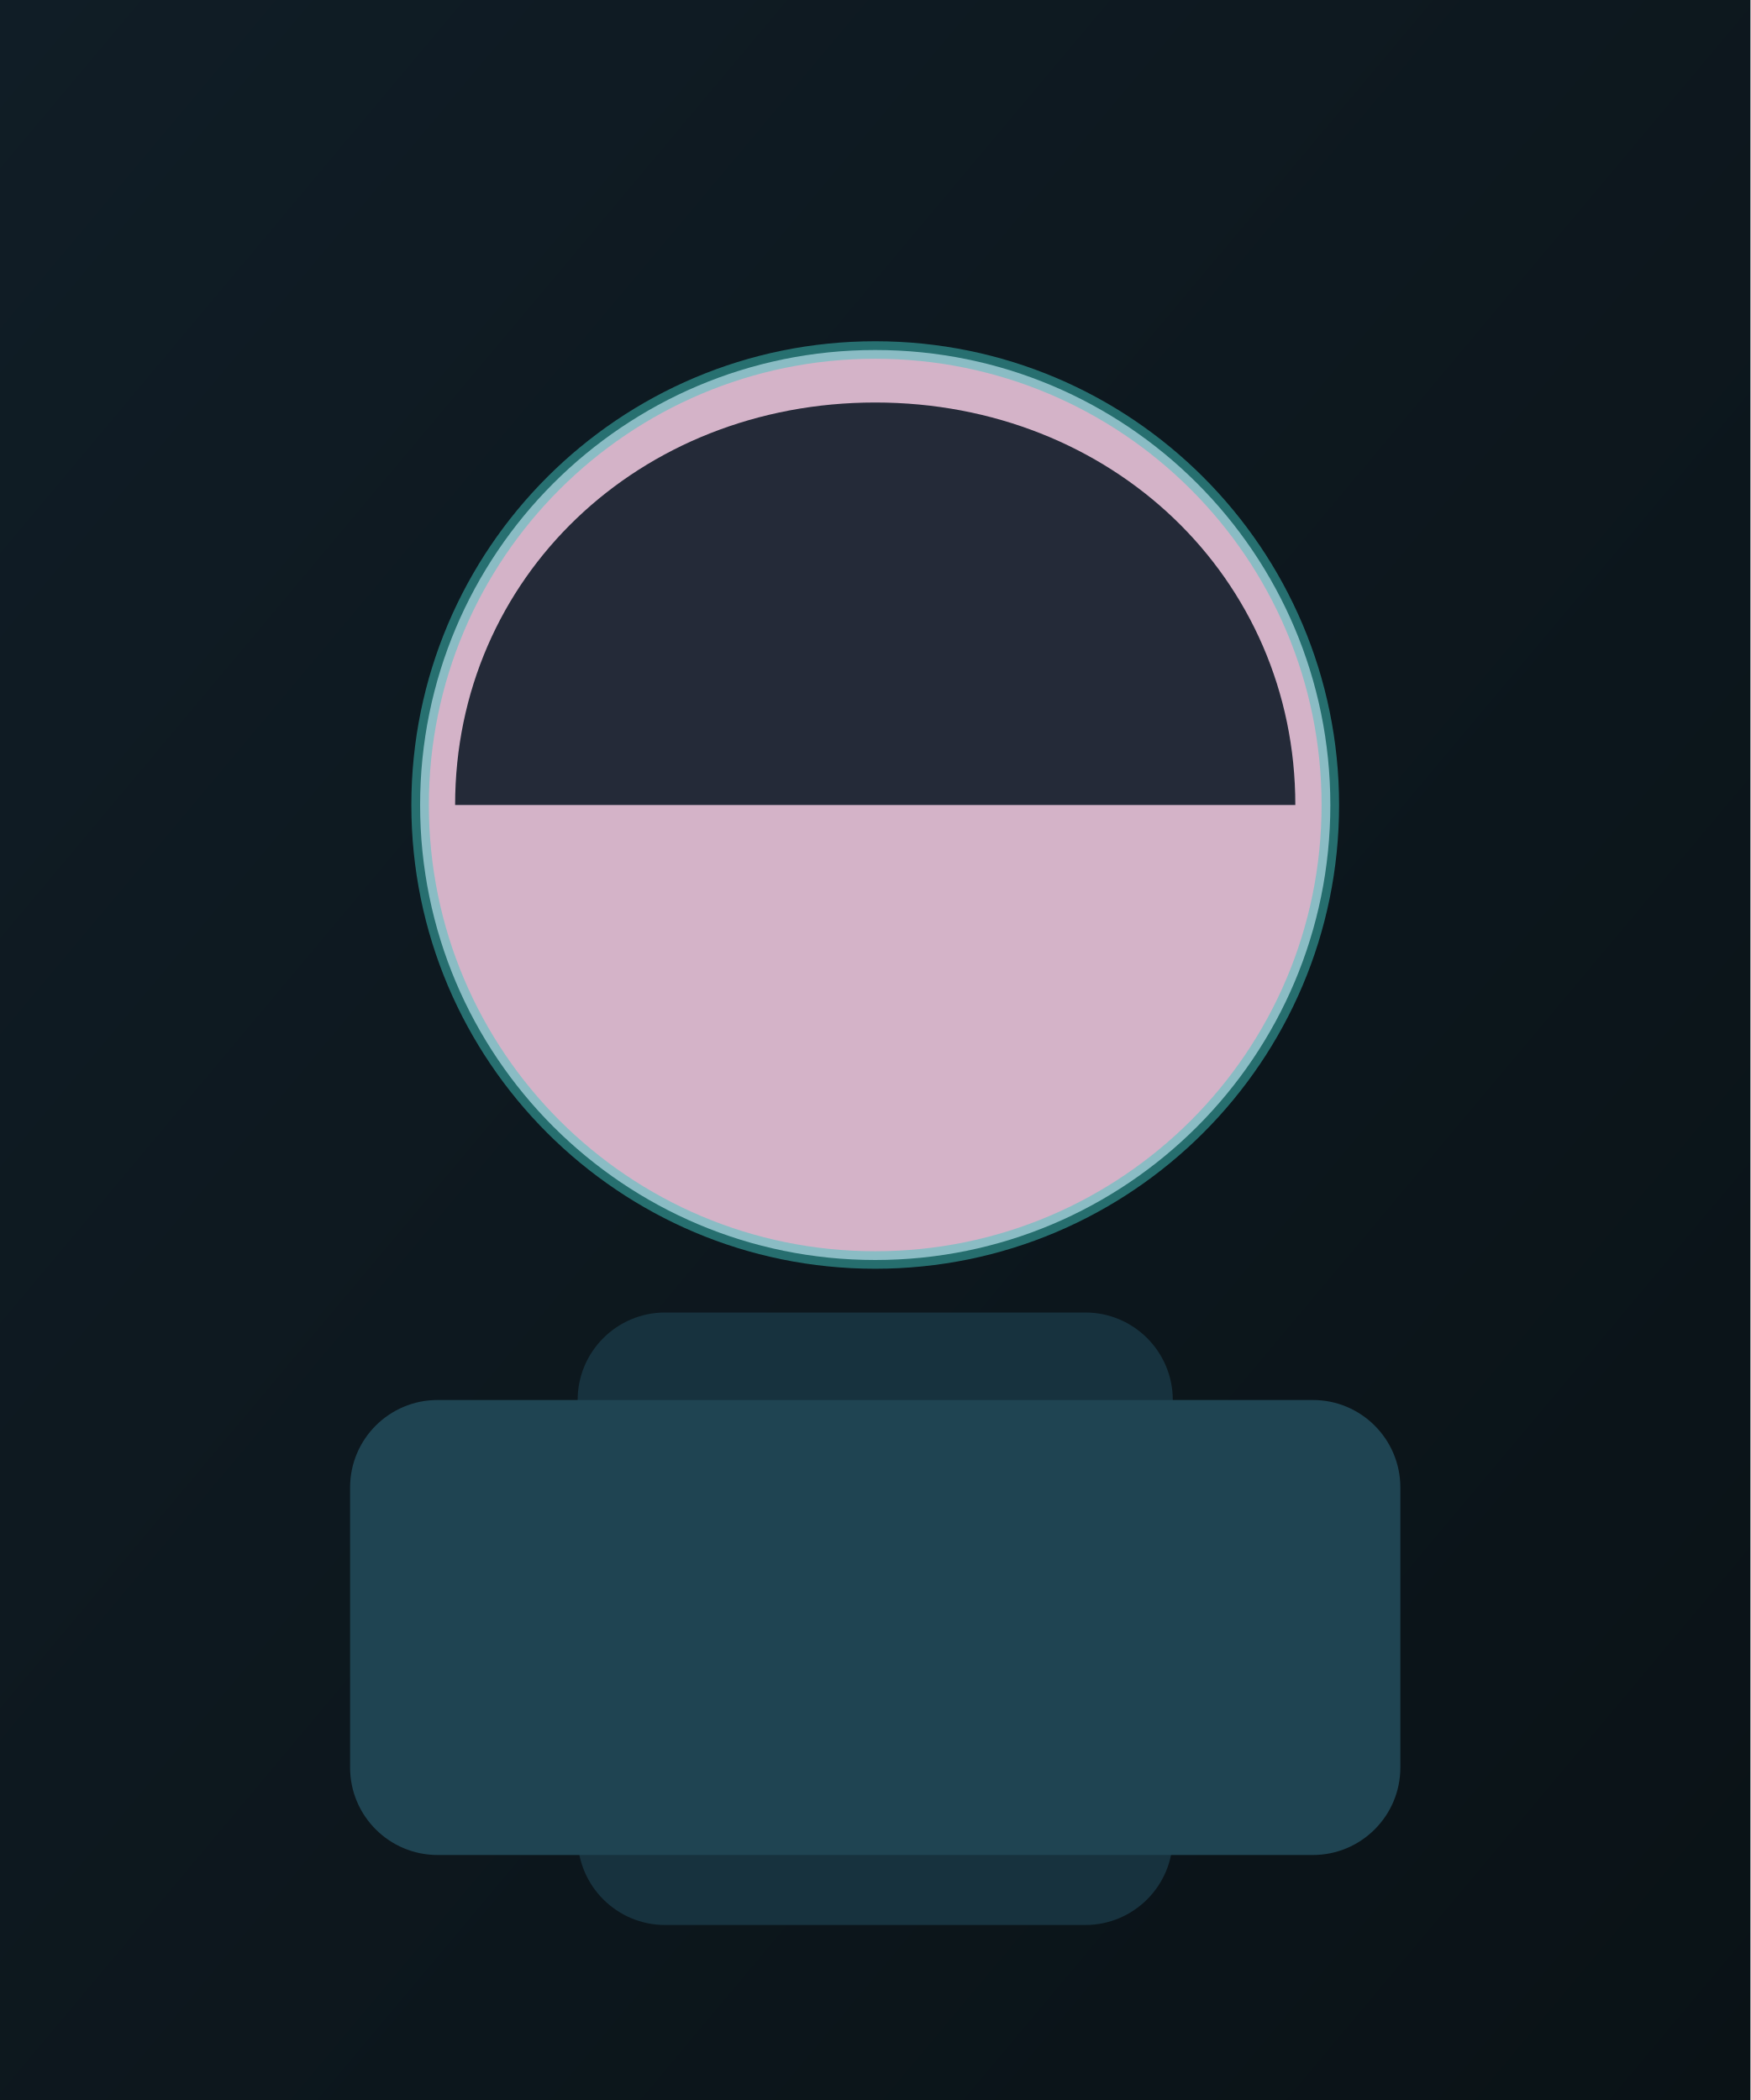
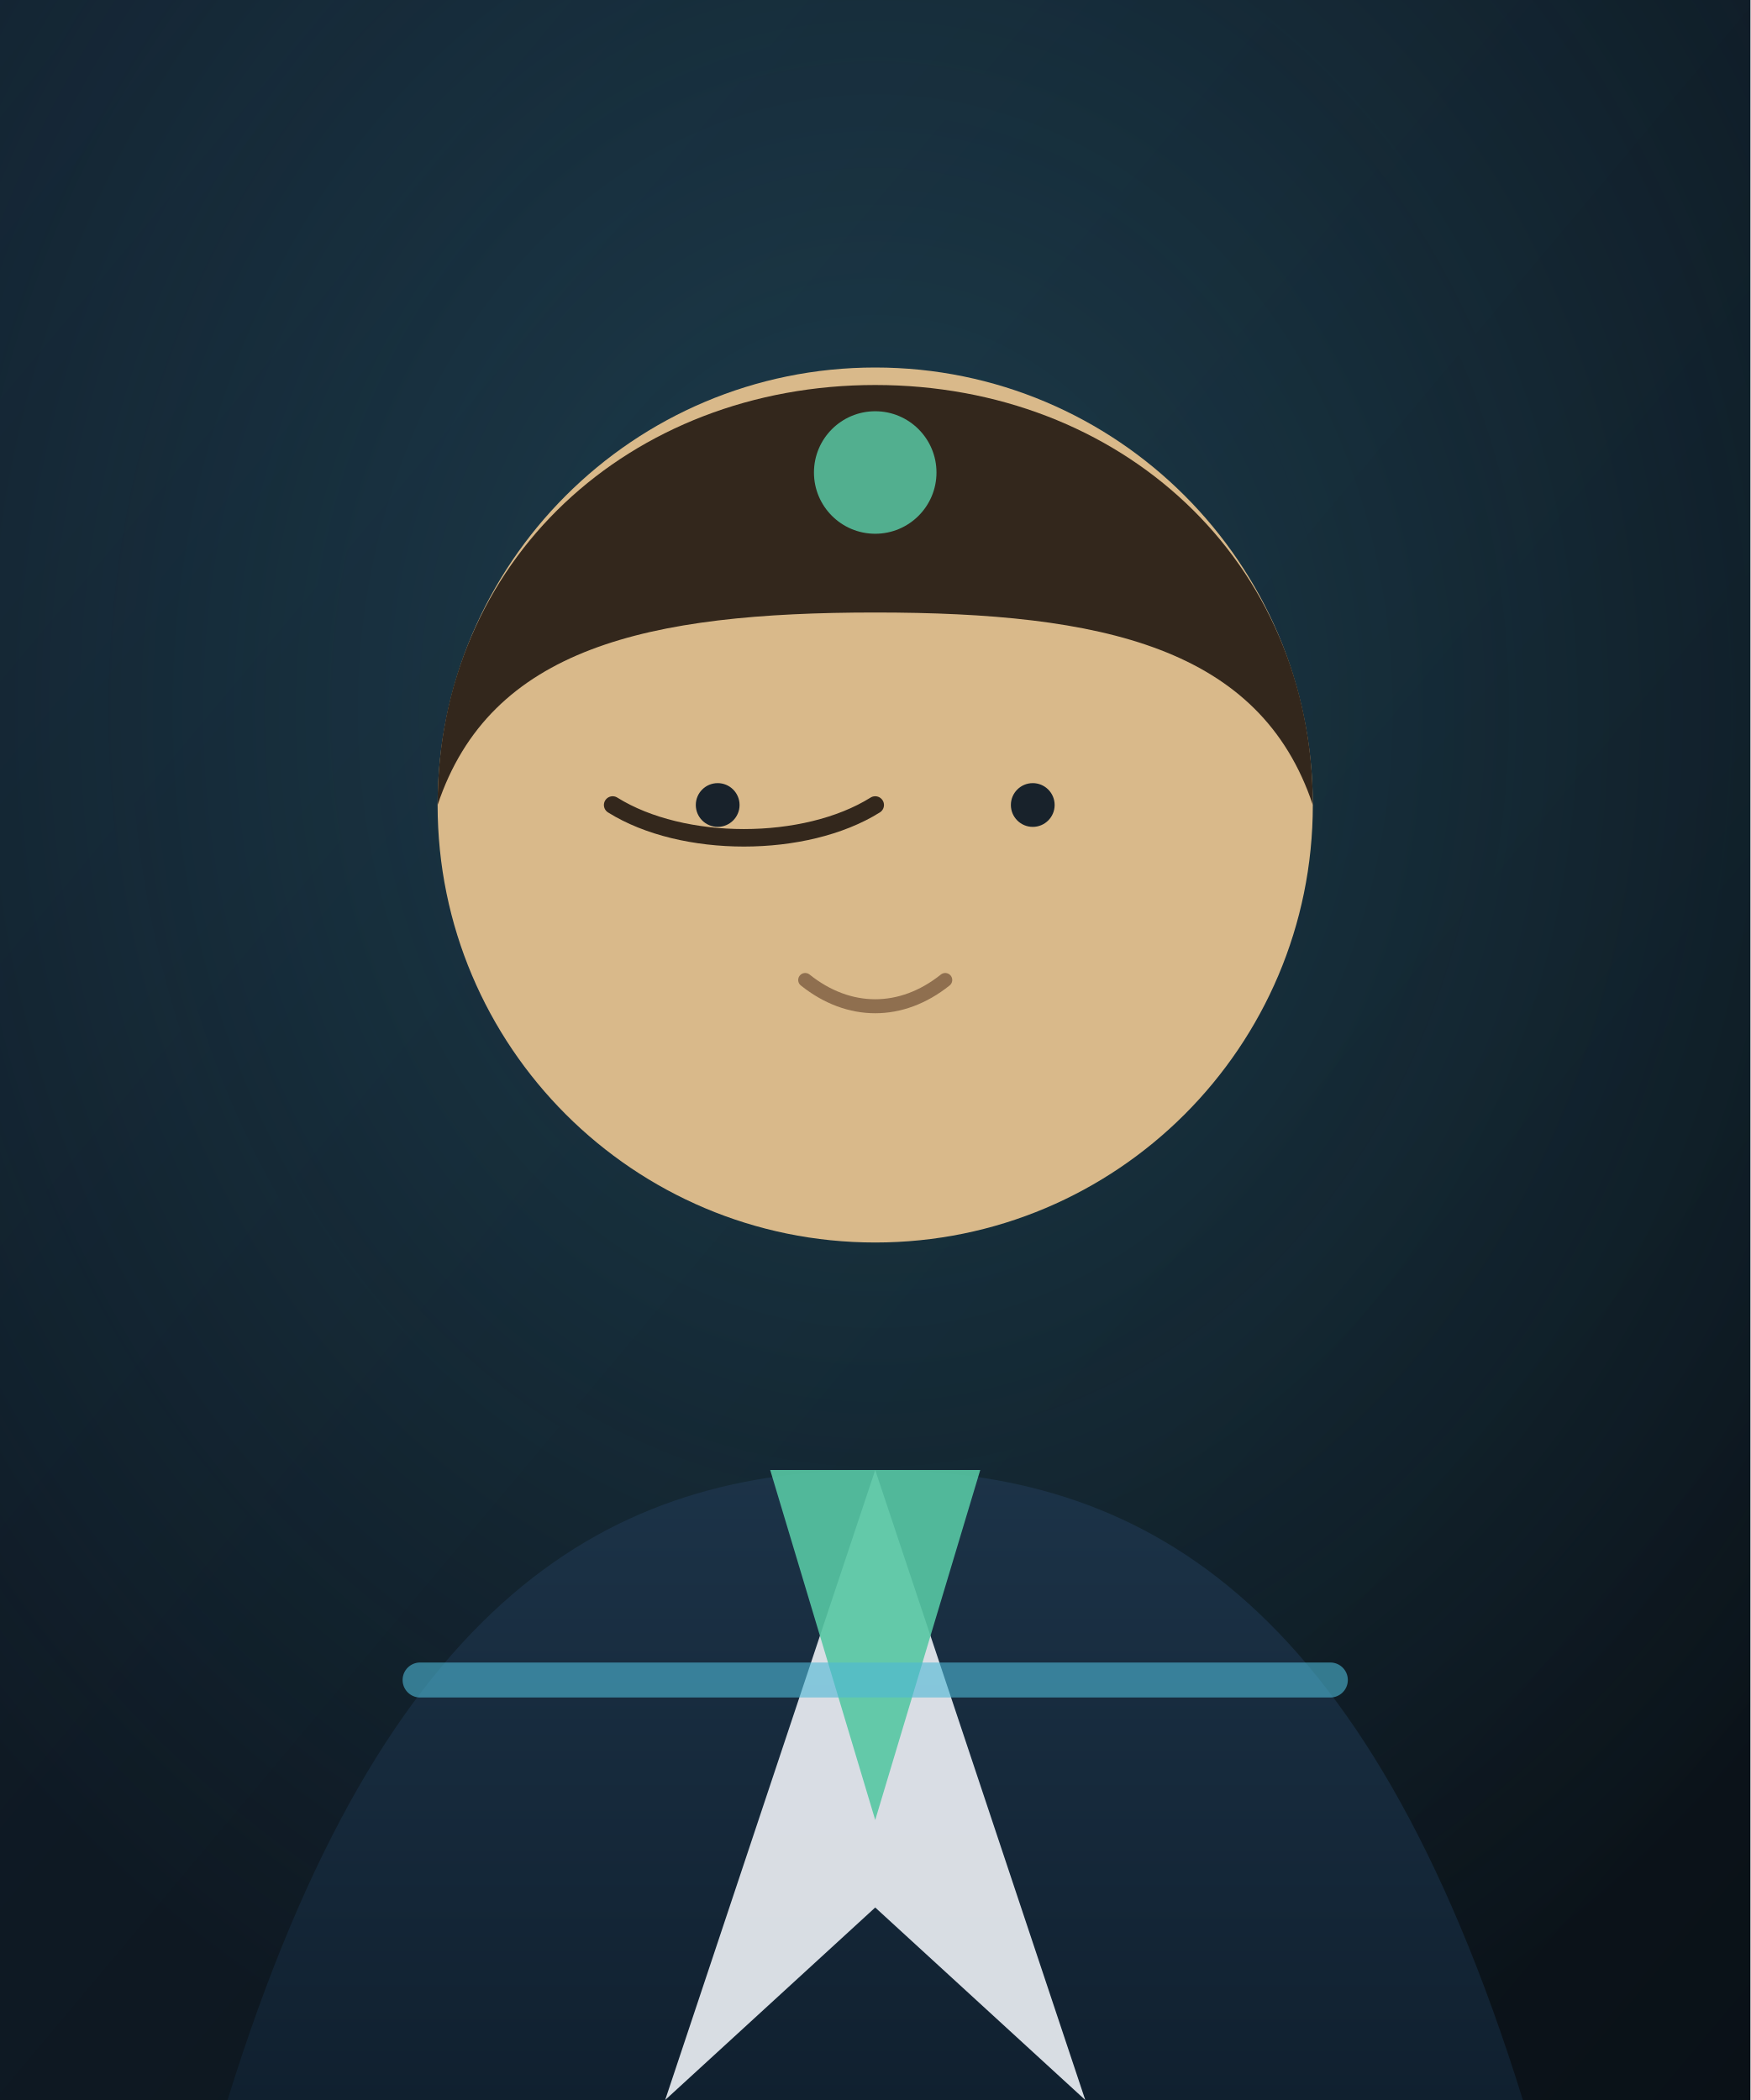
<svg xmlns="http://www.w3.org/2000/svg" viewBox="0 0 200 240">
  <defs>
    <linearGradient id="bg" x1="0" y1="0" x2="1" y2="1">
-       <stop offset="0" stop-color="#101d26" />
-       <stop offset="1" stop-color="#0a1216" />
+       <stop offset="0" stop-color="#12202e" />
+       <stop offset="1" stop-color="#0a1117" />
+     </linearGradient>
+     <radialGradient id="glow" cx="0.5" cy="0.34" r="0.7">
+       <stop offset="0" stop-color="#4db7d6" stop-opacity="0.22" />
+       <stop offset="1" stop-color="#4db7d6" stop-opacity="0" />
+     </radialGradient>
+     <linearGradient id="suit" x1="0" y1="0" x2="0" y2="1">
+       <stop offset="0" stop-color="#1c3348" />
+       <stop offset="1" stop-color="#10202f" />
    </linearGradient>
  </defs>
  <rect width="200" height="240" fill="url(#bg)" />
-   <circle cx="100" cy="92" r="52" fill="#d4b3c8" />
-   <circle cx="100" cy="92" r="52" fill="none" stroke="#41c7c0" stroke-width="2" stroke-opacity="0.5" />
-   <path d="M52 92c0-26 21-46 48-46s48 20 48 46" fill="#242a38" />
-   <rect x="66" y="150" width="68" height="70" rx="10" fill="#17323e" />
-   <rect x="40" y="160" width="120" height="52" rx="10" fill="#1f4452" />
+   <rect width="200" height="240" fill="url(#glow)" />
+   <path d="M26 240 C44 182 70 168 100 168 C130 168 156 182 174 240 Z" fill="url(#suit)" />
+   <path d="M100 168 L76 240 L100 218 L124 240 Z" fill="#e9edf2" fill-opacity="0.92" />
+   <path d="M88 168 L100 208 L112 168 Z" fill="#57c7a3" fill-opacity="0.9" />
+   <circle cx="100" cy="92" r="50" fill="#d9b98a" />
+   <path d="M50 92c0-28 22-48 50-48s50 20 50 48c-6-18-24-22-50-22s-44 4-50 22Z" fill="#33271c" />
+   <path d="M70 92c8 5 22 5 30 0" fill="none" stroke="#33271c" stroke-width="2" stroke-linecap="round" />
+   <circle cx="82" cy="92" r="2.5" fill="#18222b" />
+   <circle cx="118" cy="92" r="2.5" fill="#18222b" />
+   <path d="M92 112c5 4 11 4 16 0" fill="none" stroke="#8f6f4f" stroke-width="1.6" stroke-linecap="round" />
+   <circle cx="100" cy="54" r="7" fill="#57c7a3" fill-opacity="0.85" />
+   <rect x="46" y="190" width="108" height="4" rx="2" fill="#4db7d6" fill-opacity="0.6" />
</svg>
